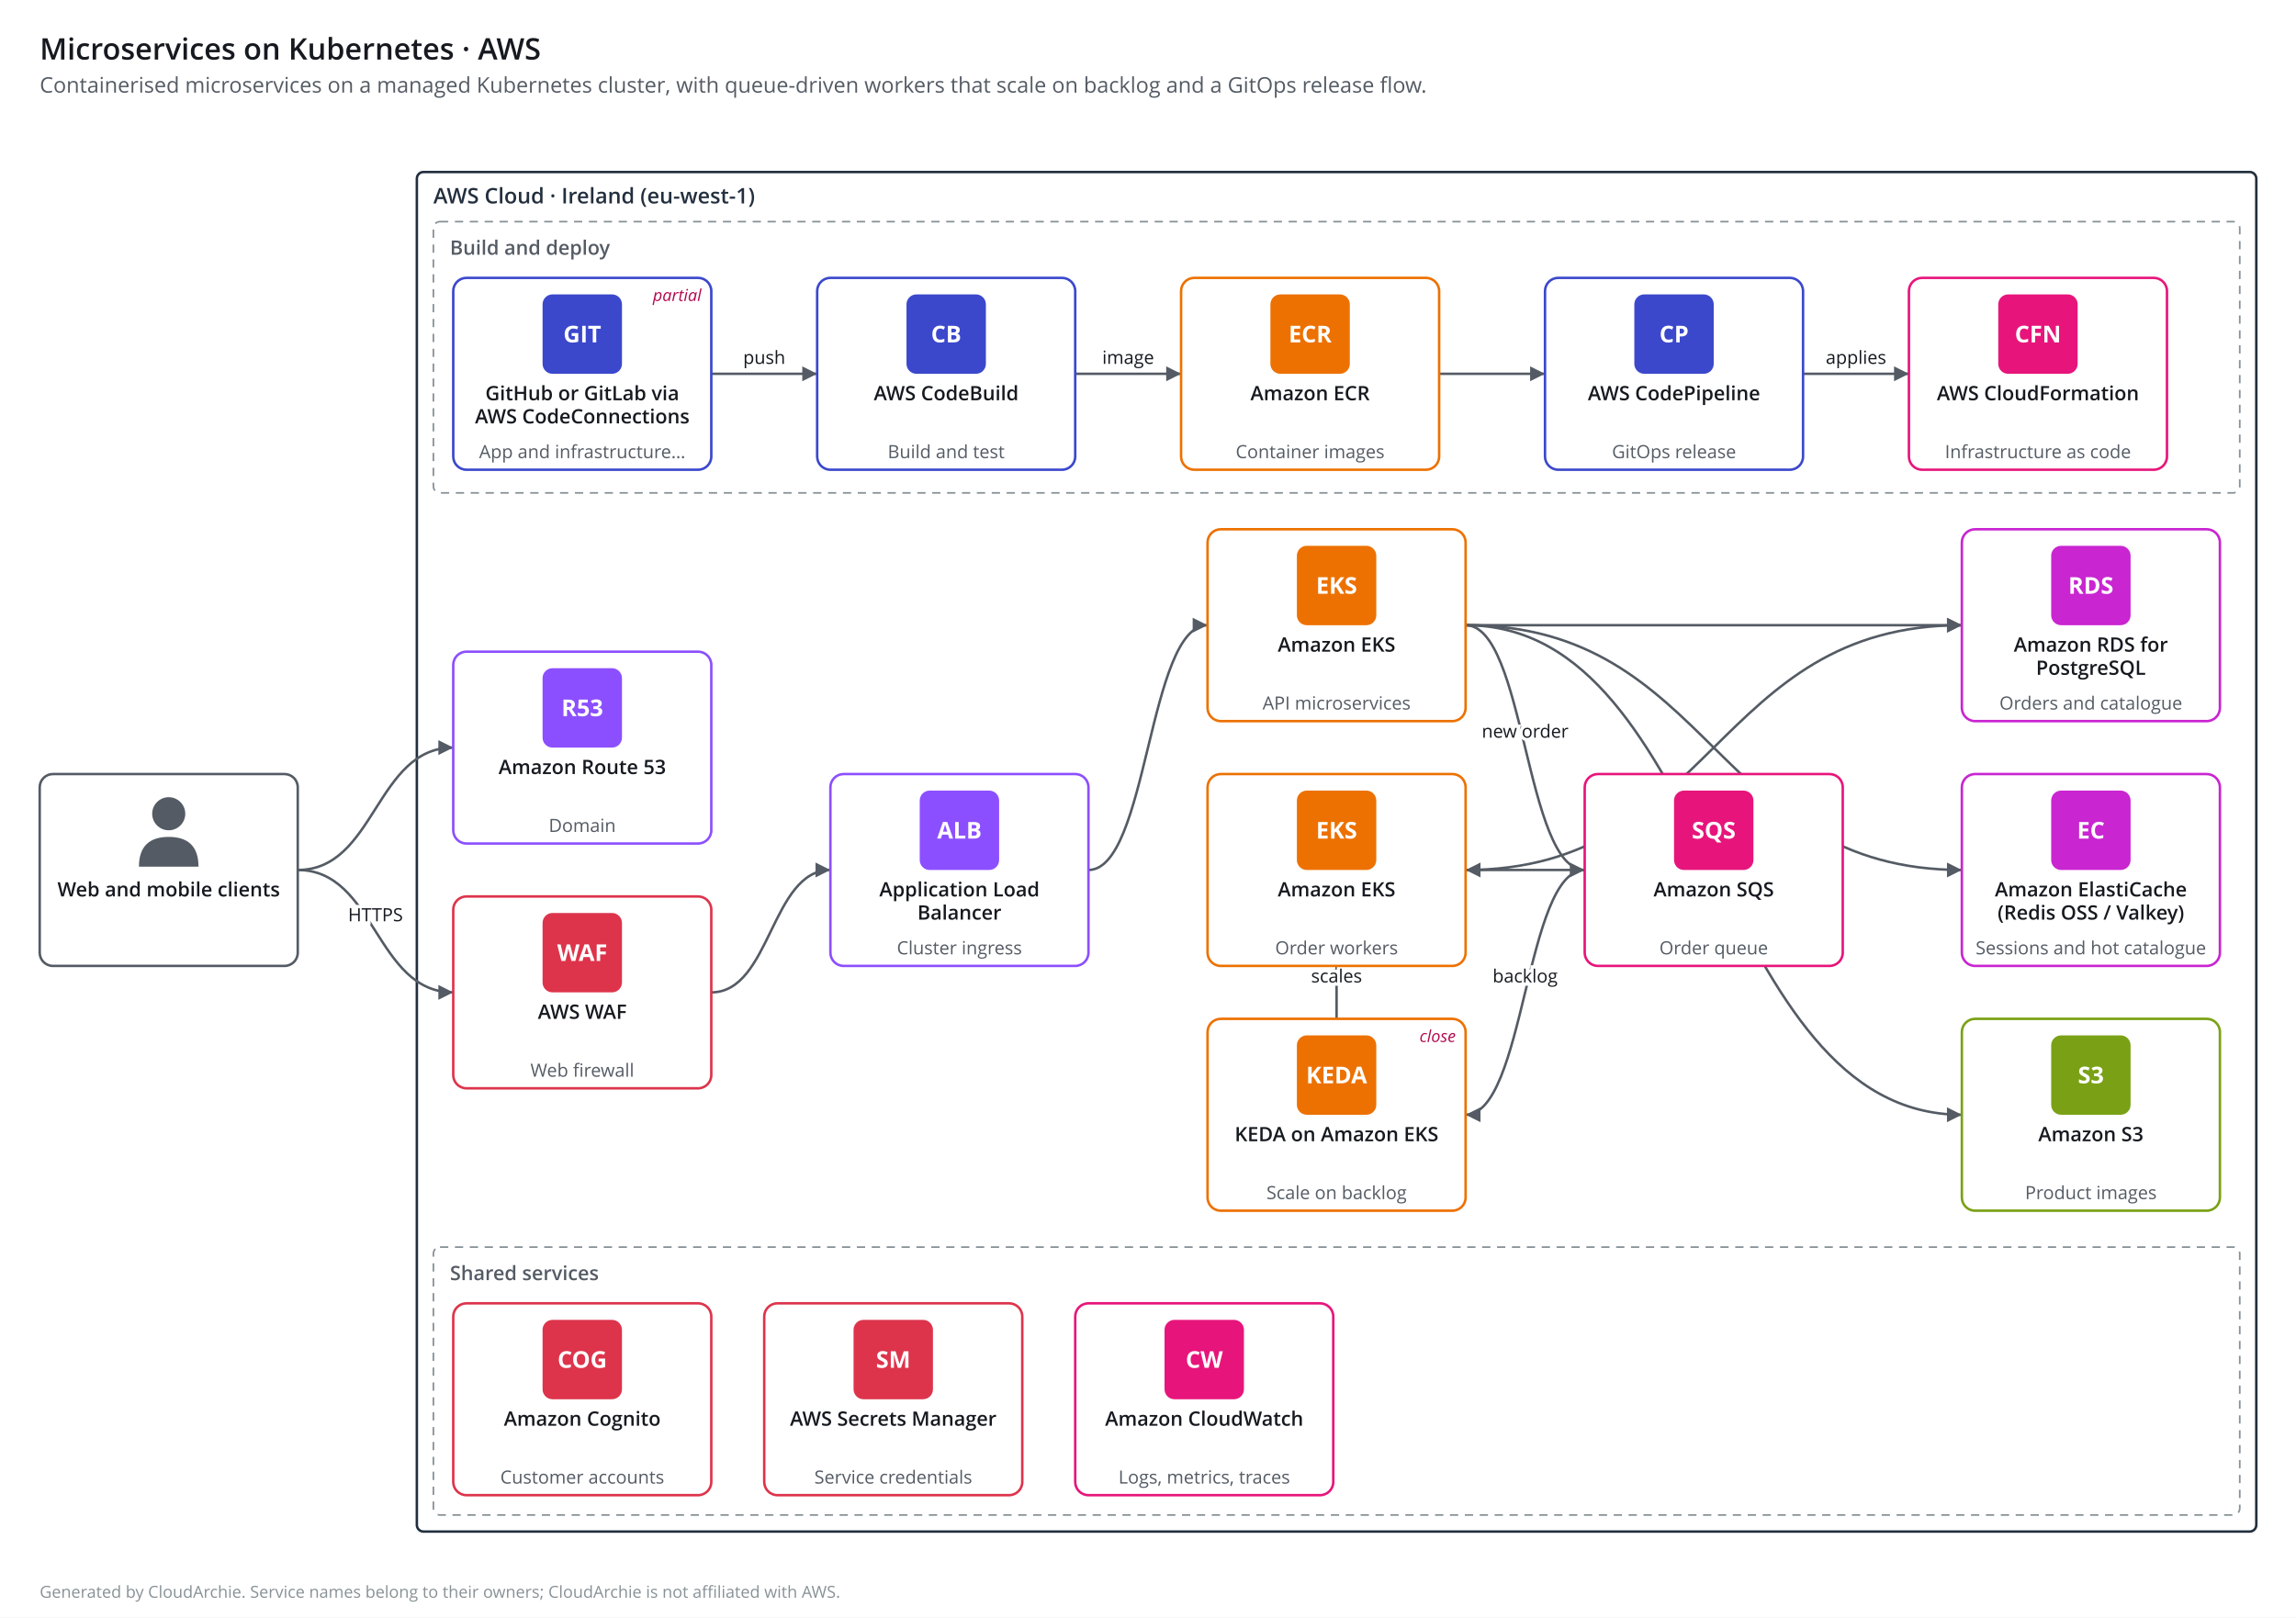
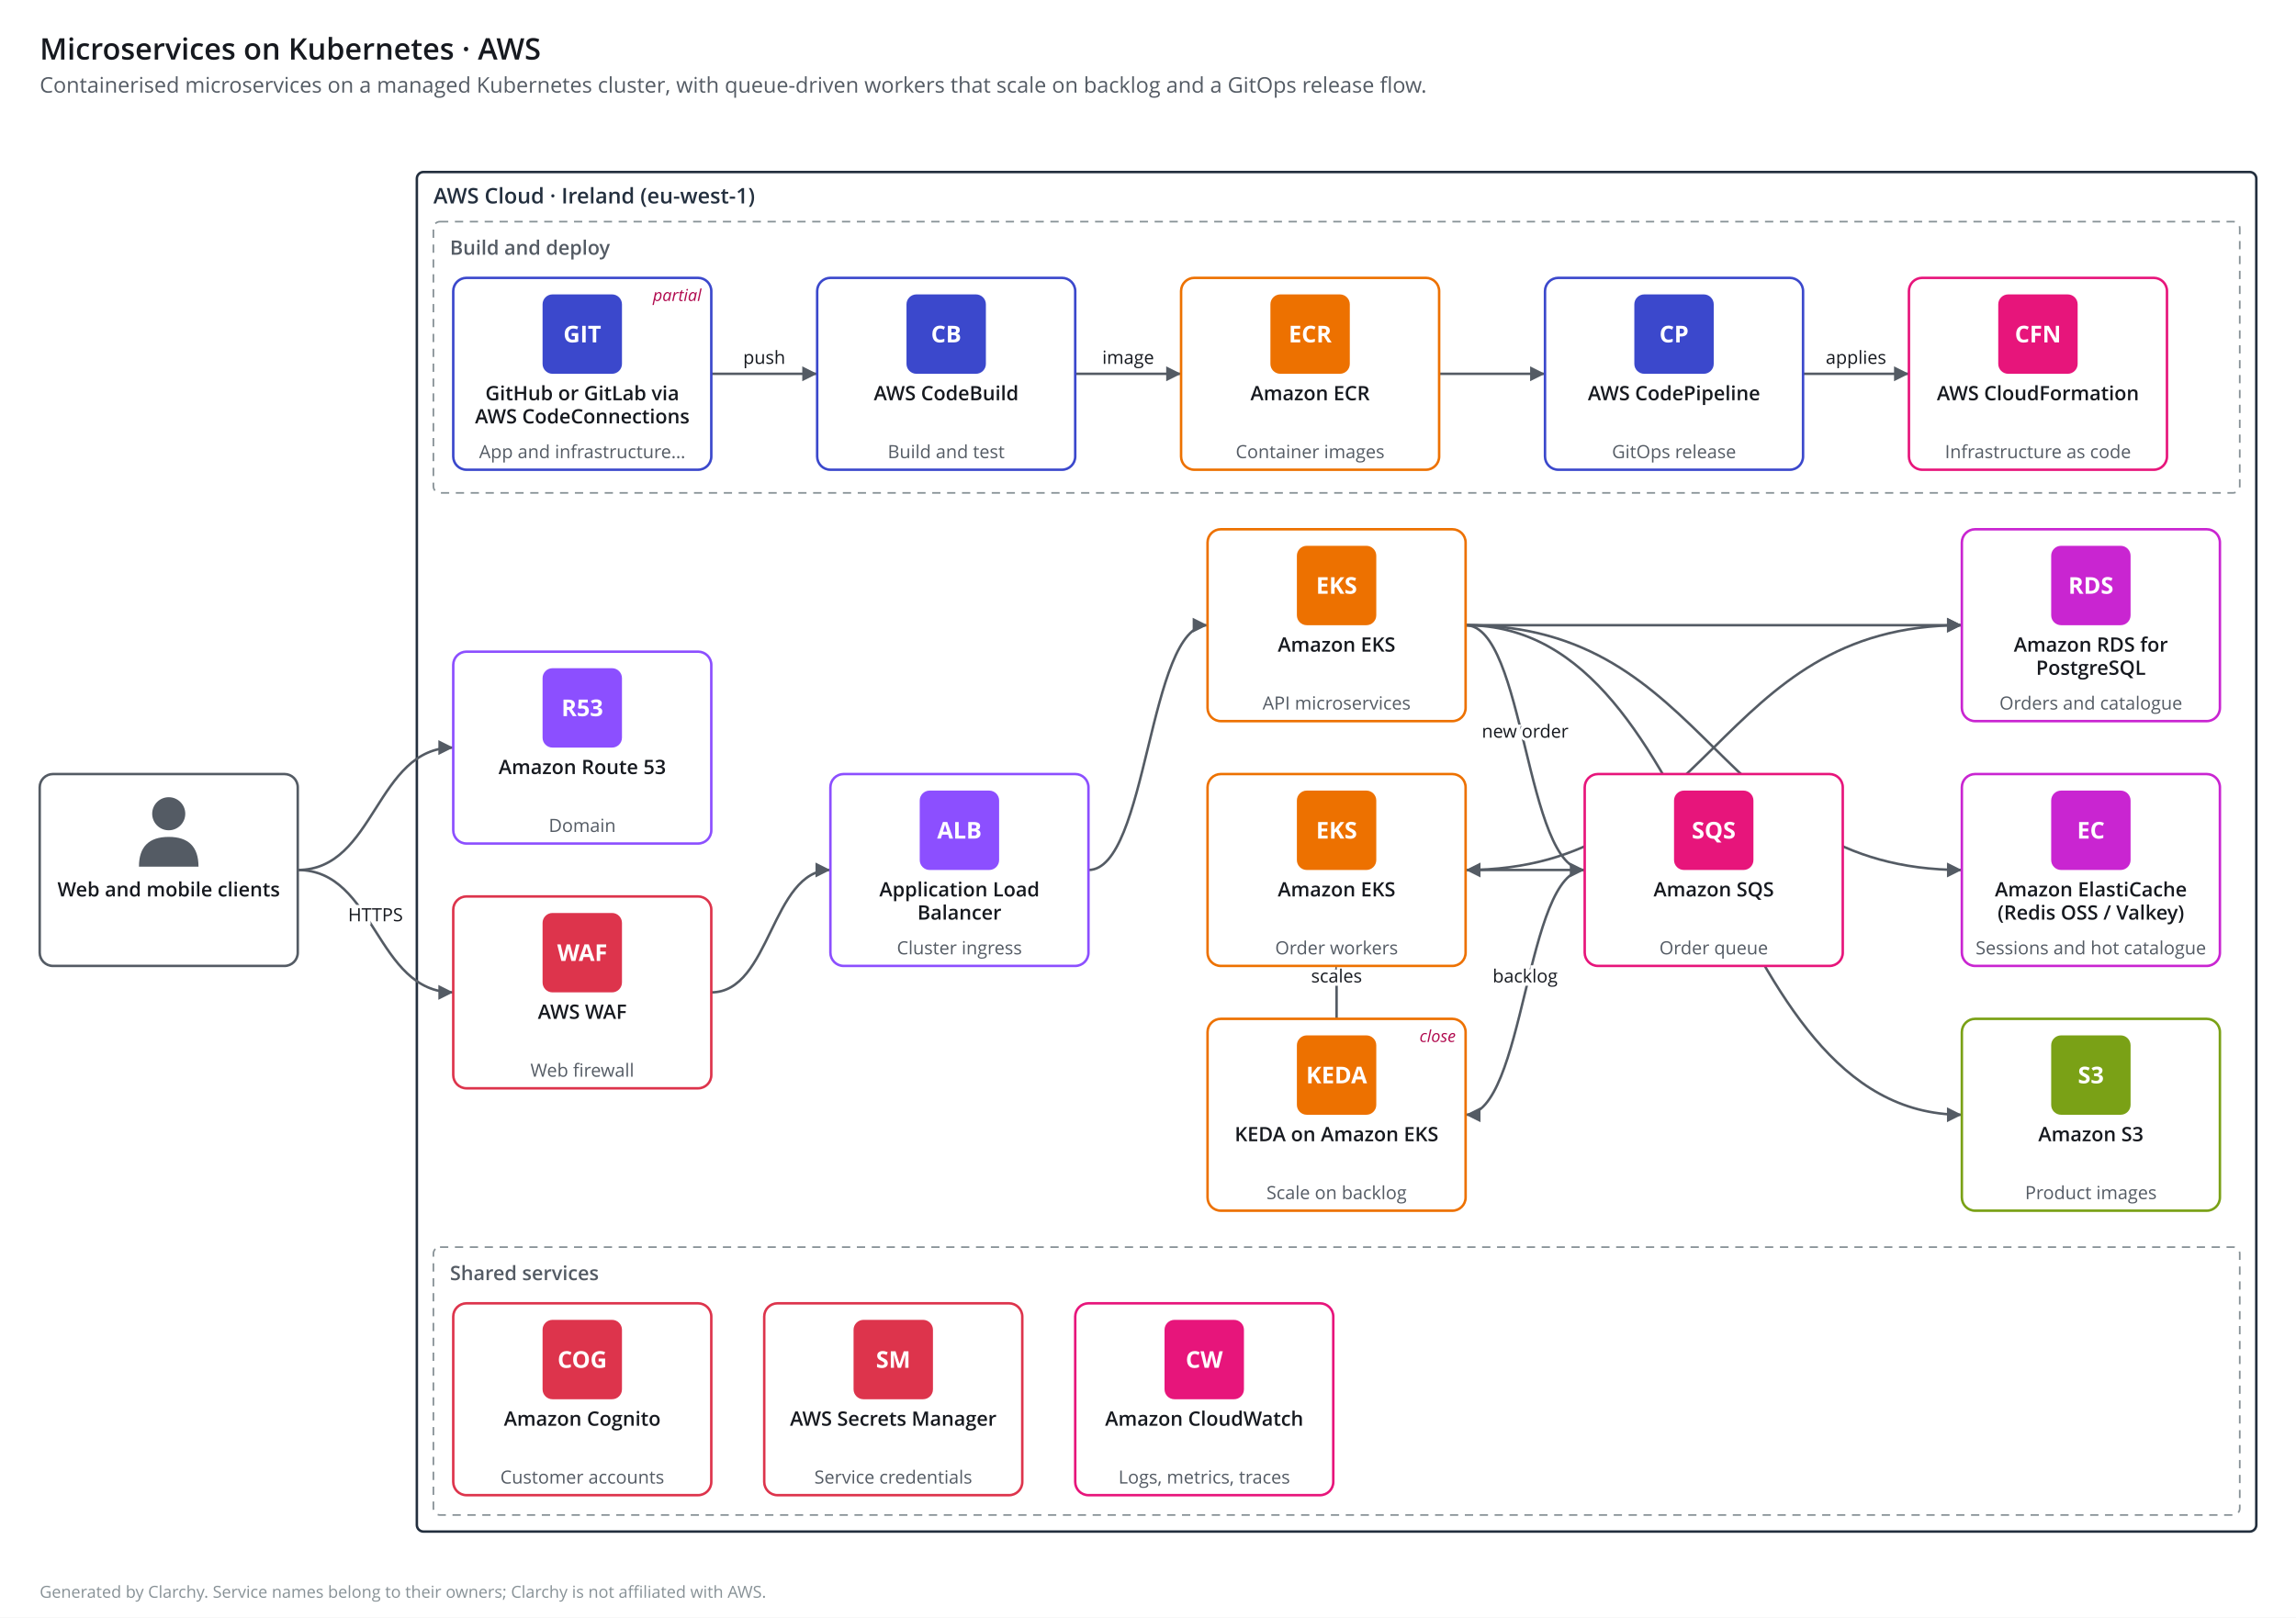
<svg xmlns="http://www.w3.org/2000/svg" class="ca-diagram ca-aws" width="1388" height="978" viewBox="0 0 1388 978" role="img" data-body-top="80" data-body-bottom="950" aria-label="Microservices on Kubernetes on AWS">
  <style>.ca-aws{font-family:'Open Sans', 'Helvetica Neue', Arial, sans-serif}
.ca-aws .ca-bg{fill:#ffffff}
.ca-aws .ca-title{font-size:18px;font-weight:600;fill:#16191f}
.ca-aws .ca-subtitle{font-size:13px;fill:#545b64}
.ca-aws .ca-cloud{fill:#FFFFFF;stroke:#232F3E;stroke-width:1.5;}
.ca-aws .ca-cloud-label{font-size:13px;font-weight:600;fill:#232F3E}
.ca-aws .ca-band{fill:none;stroke:#879196;stroke-dasharray:5 4}
.ca-aws .ca-band-label{font-size:12px;font-weight:600;fill:#545B64}
.ca-aws .ca-node-box{fill:#ffffff;stroke-width:1.5}
.ca-aws .ca-badge{font-size:14px;font-weight:700;fill:#ffffff}
.ca-aws .ca-service{font-size:12px;font-weight:600;fill:#16191f}
.ca-aws .ca-label{font-size:11px;fill:#545b64}
.ca-aws .ca-fidelity{font-size:10px;font-style:italic;fill:#b0084d}
.ca-aws .ca-edge{fill:none;stroke:#545B64;stroke-width:1.5}
.ca-aws .ca-arrow{fill:#545B64}
.ca-aws .ca-edge-label{font-size:11px;fill:#16191f;paint-order:stroke;stroke:#ffffff;stroke-width:4}
.ca-aws .ca-footer{font-size:10px;fill:#879196}</style>
  <rect class="ca-bg" width="1388" height="978" />
  <text class="ca-title" x="24" y="36">Microservices on Kubernetes · AWS</text>
  <text class="ca-subtitle" x="24" y="56">Containerised microservices on a managed Kubernetes cluster, with queue-driven workers that scale on backlog and a GitOps release flow.</text>
  <rect class="ca-cloud" x="252" y="104" width="1112" height="822" rx="4" />
  <text class="ca-cloud-label" x="262" y="123">AWS Cloud · Ireland (eu-west-1)</text>
  <rect class="ca-band" x="262" y="134" width="1092" height="164" rx="4" />
  <text class="ca-band-label" x="272" y="154">Build and deploy</text>
  <rect class="ca-band" x="262" y="754" width="1092" height="162" rx="4" />
  <text class="ca-band-label" x="272" y="774">Shared services</text>
  <path class="ca-edge" data-from="shoppers" data-to="dns" d="M180,526 C227,526 227,452 274,452" />
  <polygon class="ca-arrow" data-from="shoppers" data-to="dns" points="274,452 265,447.5 265,456.5" />
  <path class="ca-edge" data-from="shoppers" data-to="firewall" d="M180,526 C227,526 227,600 274,600" />
  <polygon class="ca-arrow" data-from="shoppers" data-to="firewall" points="274,600 265,595.5 265,604.5" />
  <text class="ca-edge-label" data-from="shoppers" data-to="firewall" x="227" y="557" text-anchor="middle">HTTPS</text>
  <path class="ca-edge" data-from="firewall" data-to="ingress" d="M430,600 C466,600 466,526 502,526" />
  <polygon class="ca-arrow" data-from="firewall" data-to="ingress" points="502,526 493,521.5 493,530.5" />
  <path class="ca-edge" data-from="ingress" data-to="services" d="M658,526 C694,526 694,378 730,378" />
  <polygon class="ca-arrow" data-from="ingress" data-to="services" points="730,378 721,373.5 721,382.5" />
  <path class="ca-edge" data-from="services" data-to="db" d="M886,378 C1036,378 1036,378 1186,378" />
  <polygon class="ca-arrow" data-from="services" data-to="db" points="1186,378 1177,373.5 1177,382.5" />
  <path class="ca-edge" data-from="services" data-to="cache" d="M886,378 C1036,378 1036,526 1186,526" />
  <polygon class="ca-arrow" data-from="services" data-to="cache" points="1186,526 1177,521.5 1177,530.5" />
  <path class="ca-edge" data-from="services" data-to="media" d="M886,378 C1036,378 1036,674 1186,674" />
  <polygon class="ca-arrow" data-from="services" data-to="media" points="1186,674 1177,669.5 1177,678.5" />
  <path class="ca-edge" data-from="services" data-to="orders" d="M886,378 C922,378 922,526 958,526" />
  <polygon class="ca-arrow" data-from="services" data-to="orders" points="958,526 949,521.5 949,530.5" />
  <text class="ca-edge-label" data-from="services" data-to="orders" x="922" y="446" text-anchor="middle">new order</text>
  <path class="ca-edge" data-from="orders" data-to="workers" d="M958,526 C922,526 922,526 886,526" />
  <polygon class="ca-arrow" data-from="orders" data-to="workers" points="886,526 895,521.5 895,530.5" />
  <path class="ca-edge" data-from="workers" data-to="db" d="M886,526 C1036,526 1036,378 1186,378" />
  <polygon class="ca-arrow" data-from="workers" data-to="db" points="1186,378 1177,373.5 1177,382.5" />
  <path class="ca-edge" data-from="repo" data-to="build" d="M430,226 C462,226 462,226 494,226" />
  <polygon class="ca-arrow" data-from="repo" data-to="build" points="494,226 485,221.5 485,230.5" />
  <text class="ca-edge-label" data-from="repo" data-to="build" x="462" y="220" text-anchor="middle">push</text>
  <path class="ca-edge" data-from="build" data-to="registry" d="M650,226 C682,226 682,226 714,226" />
  <polygon class="ca-arrow" data-from="build" data-to="registry" points="714,226 705,221.5 705,230.5" />
  <text class="ca-edge-label" data-from="build" data-to="registry" x="682" y="220" text-anchor="middle">image</text>
  <path class="ca-edge" data-from="registry" data-to="deploy" d="M870,226 C902,226 902,226 934,226" />
  <polygon class="ca-arrow" data-from="registry" data-to="deploy" points="934,226 925,221.5 925,230.5" />
  <path class="ca-edge" data-from="deploy" data-to="infra-code" d="M1090,226 C1122,226 1122,226 1154,226" />
  <polygon class="ca-arrow" data-from="deploy" data-to="infra-code" points="1154,226 1145,221.5 1145,230.5" />
  <text class="ca-edge-label" data-from="deploy" data-to="infra-code" x="1122" y="220" text-anchor="middle">applies</text>
  <path class="ca-edge" data-from="orders" data-to="autoscaler" d="M958,526 C922,526 922,674 886,674" />
  <polygon class="ca-arrow" data-from="orders" data-to="autoscaler" points="886,674 895,669.5 895,678.5" />
  <text class="ca-edge-label" data-from="orders" data-to="autoscaler" x="922" y="594" text-anchor="middle">backlog</text>
  <path class="ca-edge" data-from="autoscaler" data-to="workers" d="M808,616 C808,600 808,600 808,584" />
  <polygon class="ca-arrow" data-from="autoscaler" data-to="workers" points="808,584 803.5,593 812.5,593" />
  <text class="ca-edge-label" data-from="autoscaler" data-to="workers" x="808" y="594" text-anchor="middle">scales</text>
  <g class="node" data-id="shoppers" data-capability="client" data-stage="users">
    <rect class="ca-node-box" x="24" y="468" width="156" height="116" rx="8" style="stroke:#545B64" />
    <g fill="#545B64">
      <circle cx="102" cy="492" r="10" />
      <path d="M84,524 Q84,506 102,506 Q120,506 120,524 Z" />
    </g>
    <text class="ca-service" x="102" y="542" text-anchor="middle">Web and mobile clients</text>
  </g>
  <g class="node" data-id="dns" data-capability="dns" data-stage="serve">
    <rect class="ca-node-box" x="274" y="394" width="156" height="116" rx="8" style="stroke:#8C4FFF" />
    <rect x="328" y="404" width="48" height="48" rx="6" fill="#8C4FFF" />
    <text class="ca-badge" x="352" y="433" text-anchor="middle">R53</text>
    <text class="ca-service" x="352" y="468" text-anchor="middle">Amazon Route 53</text>
    <text class="ca-label" x="352" y="503" text-anchor="middle">Domain</text>
  </g>
  <g class="node" data-id="firewall" data-capability="waf" data-stage="serve">
    <rect class="ca-node-box" x="274" y="542" width="156" height="116" rx="8" style="stroke:#DD344C" />
    <rect x="328" y="552" width="48" height="48" rx="6" fill="#DD344C" />
    <text class="ca-badge" x="352" y="581" text-anchor="middle">WAF</text>
    <text class="ca-service" x="352" y="616" text-anchor="middle">AWS WAF</text>
    <text class="ca-label" x="352" y="651" text-anchor="middle">Web firewall</text>
  </g>
  <g class="node" data-id="ingress" data-capability="load-balancer" data-stage="serve">
    <rect class="ca-node-box" x="502" y="468" width="156" height="116" rx="8" style="stroke:#8C4FFF" />
    <rect x="556" y="478" width="48" height="48" rx="6" fill="#8C4FFF" />
    <text class="ca-badge" x="580" y="507" text-anchor="middle">ALB</text>
    <text class="ca-service" x="580" y="542" text-anchor="middle">Application Load</text>
    <text class="ca-service" x="580" y="556" text-anchor="middle">Balancer</text>
    <text class="ca-label" x="580" y="577" text-anchor="middle">Cluster ingress</text>
  </g>
  <g class="node" data-id="services" data-capability="kubernetes" data-stage="run">
    <rect class="ca-node-box" x="730" y="320" width="156" height="116" rx="8" style="stroke:#ED7100" />
    <rect x="784" y="330" width="48" height="48" rx="6" fill="#ED7100" />
    <text class="ca-badge" x="808" y="359" text-anchor="middle">EKS</text>
    <text class="ca-service" x="808" y="394" text-anchor="middle">Amazon EKS</text>
    <text class="ca-label" x="808" y="429" text-anchor="middle">API microservices</text>
  </g>
  <g class="node" data-id="orders" data-capability="message-queue" data-stage="integrate">
    <rect class="ca-node-box" x="958" y="468" width="156" height="116" rx="8" style="stroke:#E7157B" />
    <rect x="1012" y="478" width="48" height="48" rx="6" fill="#E7157B" />
    <text class="ca-badge" x="1036" y="507" text-anchor="middle">SQS</text>
    <text class="ca-service" x="1036" y="542" text-anchor="middle">Amazon SQS</text>
    <text class="ca-label" x="1036" y="577" text-anchor="middle">Order queue</text>
  </g>
  <g class="node" data-id="workers" data-capability="kubernetes" data-stage="run">
    <rect class="ca-node-box" x="730" y="468" width="156" height="116" rx="8" style="stroke:#ED7100" />
    <rect x="784" y="478" width="48" height="48" rx="6" fill="#ED7100" />
    <text class="ca-badge" x="808" y="507" text-anchor="middle">EKS</text>
    <text class="ca-service" x="808" y="542" text-anchor="middle">Amazon EKS</text>
    <text class="ca-label" x="808" y="577" text-anchor="middle">Order workers</text>
  </g>
  <g class="node" data-id="db" data-capability="relational-db" data-stage="store">
    <rect class="ca-node-box" x="1186" y="320" width="156" height="116" rx="8" style="stroke:#C925D1" />
    <rect x="1240" y="330" width="48" height="48" rx="6" fill="#C925D1" />
    <text class="ca-badge" x="1264" y="359" text-anchor="middle">RDS</text>
    <text class="ca-service" x="1264" y="394" text-anchor="middle">Amazon RDS for</text>
    <text class="ca-service" x="1264" y="408" text-anchor="middle">PostgreSQL</text>
    <text class="ca-label" x="1264" y="429" text-anchor="middle">Orders and catalogue</text>
  </g>
  <g class="node" data-id="cache" data-capability="cache" data-stage="store">
    <rect class="ca-node-box" x="1186" y="468" width="156" height="116" rx="8" style="stroke:#C925D1" />
    <rect x="1240" y="478" width="48" height="48" rx="6" fill="#C925D1" />
    <text class="ca-badge" x="1264" y="507" text-anchor="middle">EC</text>
    <text class="ca-service" x="1264" y="542" text-anchor="middle">Amazon ElastiCache</text>
    <text class="ca-service" x="1264" y="556" text-anchor="middle">(Redis OSS / Valkey)</text>
    <text class="ca-label" x="1264" y="577" text-anchor="middle">Sessions and hot catalogue</text>
  </g>
  <g class="node" data-id="media" data-capability="object-storage" data-stage="store">
    <rect class="ca-node-box" x="1186" y="616" width="156" height="116" rx="8" style="stroke:#7AA116" />
    <rect x="1240" y="626" width="48" height="48" rx="6" fill="#7AA116" />
    <text class="ca-badge" x="1264" y="655" text-anchor="middle">S3</text>
    <text class="ca-service" x="1264" y="690" text-anchor="middle">Amazon S3</text>
    <text class="ca-label" x="1264" y="725" text-anchor="middle">Product images</text>
  </g>
  <g class="node" data-id="auth" data-capability="identity" data-stage="operate">
    <rect class="ca-node-box" x="274" y="788" width="156" height="116" rx="8" style="stroke:#DD344C" />
    <rect x="328" y="798" width="48" height="48" rx="6" fill="#DD344C" />
    <text class="ca-badge" x="352" y="827" text-anchor="middle">COG</text>
    <text class="ca-service" x="352" y="862" text-anchor="middle">Amazon Cognito</text>
    <text class="ca-label" x="352" y="897" text-anchor="middle">Customer accounts</text>
  </g>
  <g class="node" data-id="secrets" data-capability="secrets" data-stage="operate">
    <rect class="ca-node-box" x="462" y="788" width="156" height="116" rx="8" style="stroke:#DD344C" />
    <rect x="516" y="798" width="48" height="48" rx="6" fill="#DD344C" />
    <text class="ca-badge" x="540" y="827" text-anchor="middle">SM</text>
    <text class="ca-service" x="540" y="862" text-anchor="middle">AWS Secrets Manager</text>
    <text class="ca-label" x="540" y="897" text-anchor="middle">Service credentials</text>
  </g>
  <g class="node" data-id="logs" data-capability="monitoring" data-stage="operate">
    <rect class="ca-node-box" x="650" y="788" width="156" height="116" rx="8" style="stroke:#E7157B" />
    <rect x="704" y="798" width="48" height="48" rx="6" fill="#E7157B" />
    <text class="ca-badge" x="728" y="827" text-anchor="middle">CW</text>
    <text class="ca-service" x="728" y="862" text-anchor="middle">Amazon CloudWatch</text>
    <text class="ca-label" x="728" y="897" text-anchor="middle">Logs, metrics, traces</text>
  </g>
  <g class="node" data-id="repo" data-capability="source-control" data-stage="code">
    <rect class="ca-node-box" x="274" y="168" width="156" height="116" rx="8" style="stroke:#3B48CC" />
    <rect x="328" y="178" width="48" height="48" rx="6" fill="#3B48CC" />
    <text class="ca-badge" x="352" y="207" text-anchor="middle">GIT</text>
    <text class="ca-service" x="352" y="242" text-anchor="middle">GitHub or GitLab via</text>
    <text class="ca-service" x="352" y="256" text-anchor="middle">AWS CodeConnections</text>
    <text class="ca-label" x="352" y="277" text-anchor="middle">App and infrastructure…</text>
    <text class="ca-fidelity" x="424" y="182" text-anchor="end">partial</text>
  </g>
  <g class="node" data-id="build" data-capability="ci-build" data-stage="build">
    <rect class="ca-node-box" x="494" y="168" width="156" height="116" rx="8" style="stroke:#3B48CC" />
    <rect x="548" y="178" width="48" height="48" rx="6" fill="#3B48CC" />
    <text class="ca-badge" x="572" y="207" text-anchor="middle">CB</text>
    <text class="ca-service" x="572" y="242" text-anchor="middle">AWS CodeBuild</text>
    <text class="ca-label" x="572" y="277" text-anchor="middle">Build and test</text>
  </g>
  <g class="node" data-id="registry" data-capability="container-registry" data-stage="ship">
    <rect class="ca-node-box" x="714" y="168" width="156" height="116" rx="8" style="stroke:#ED7100" />
    <rect x="768" y="178" width="48" height="48" rx="6" fill="#ED7100" />
    <text class="ca-badge" x="792" y="207" text-anchor="middle">ECR</text>
    <text class="ca-service" x="792" y="242" text-anchor="middle">Amazon ECR</text>
    <text class="ca-label" x="792" y="277" text-anchor="middle">Container images</text>
  </g>
  <g class="node" data-id="deploy" data-capability="cd-deploy" data-stage="ship">
    <rect class="ca-node-box" x="934" y="168" width="156" height="116" rx="8" style="stroke:#3B48CC" />
    <rect x="988" y="178" width="48" height="48" rx="6" fill="#3B48CC" />
    <text class="ca-badge" x="1012" y="207" text-anchor="middle">CP</text>
    <text class="ca-service" x="1012" y="242" text-anchor="middle">AWS CodePipeline</text>
    <text class="ca-label" x="1012" y="277" text-anchor="middle">GitOps release</text>
  </g>
  <g class="node" data-id="infra-code" data-capability="iac" data-stage="code">
    <rect class="ca-node-box" x="1154" y="168" width="156" height="116" rx="8" style="stroke:#E7157B" />
    <rect x="1208" y="178" width="48" height="48" rx="6" fill="#E7157B" />
    <text class="ca-badge" x="1232" y="207" text-anchor="middle">CFN</text>
    <text class="ca-service" x="1232" y="242" text-anchor="middle">AWS CloudFormation</text>
    <text class="ca-label" x="1232" y="277" text-anchor="middle">Infrastructure as code</text>
  </g>
  <g class="node" data-id="autoscaler" data-capability="event-autoscaling" data-stage="run">
    <rect class="ca-node-box" x="730" y="616" width="156" height="116" rx="8" style="stroke:#ED7100" />
    <rect x="784" y="626" width="48" height="48" rx="6" fill="#ED7100" />
    <text class="ca-badge" x="808" y="655" text-anchor="middle">KEDA</text>
    <text class="ca-service" x="808" y="690" text-anchor="middle">KEDA on Amazon EKS</text>
    <text class="ca-label" x="808" y="725" text-anchor="middle">Scale on backlog</text>
    <text class="ca-fidelity" x="880" y="630" text-anchor="end">close</text>
  </g>
-   <text class="ca-footer" x="24" y="966">Generated by CloudArchie. Service names belong to their owners; CloudArchie is not affiliated with AWS.</text>
+   <text class="ca-footer" x="24" y="966">Generated by Clarchy. Service names belong to their owners; Clarchy is not affiliated with AWS.</text>
</svg>
